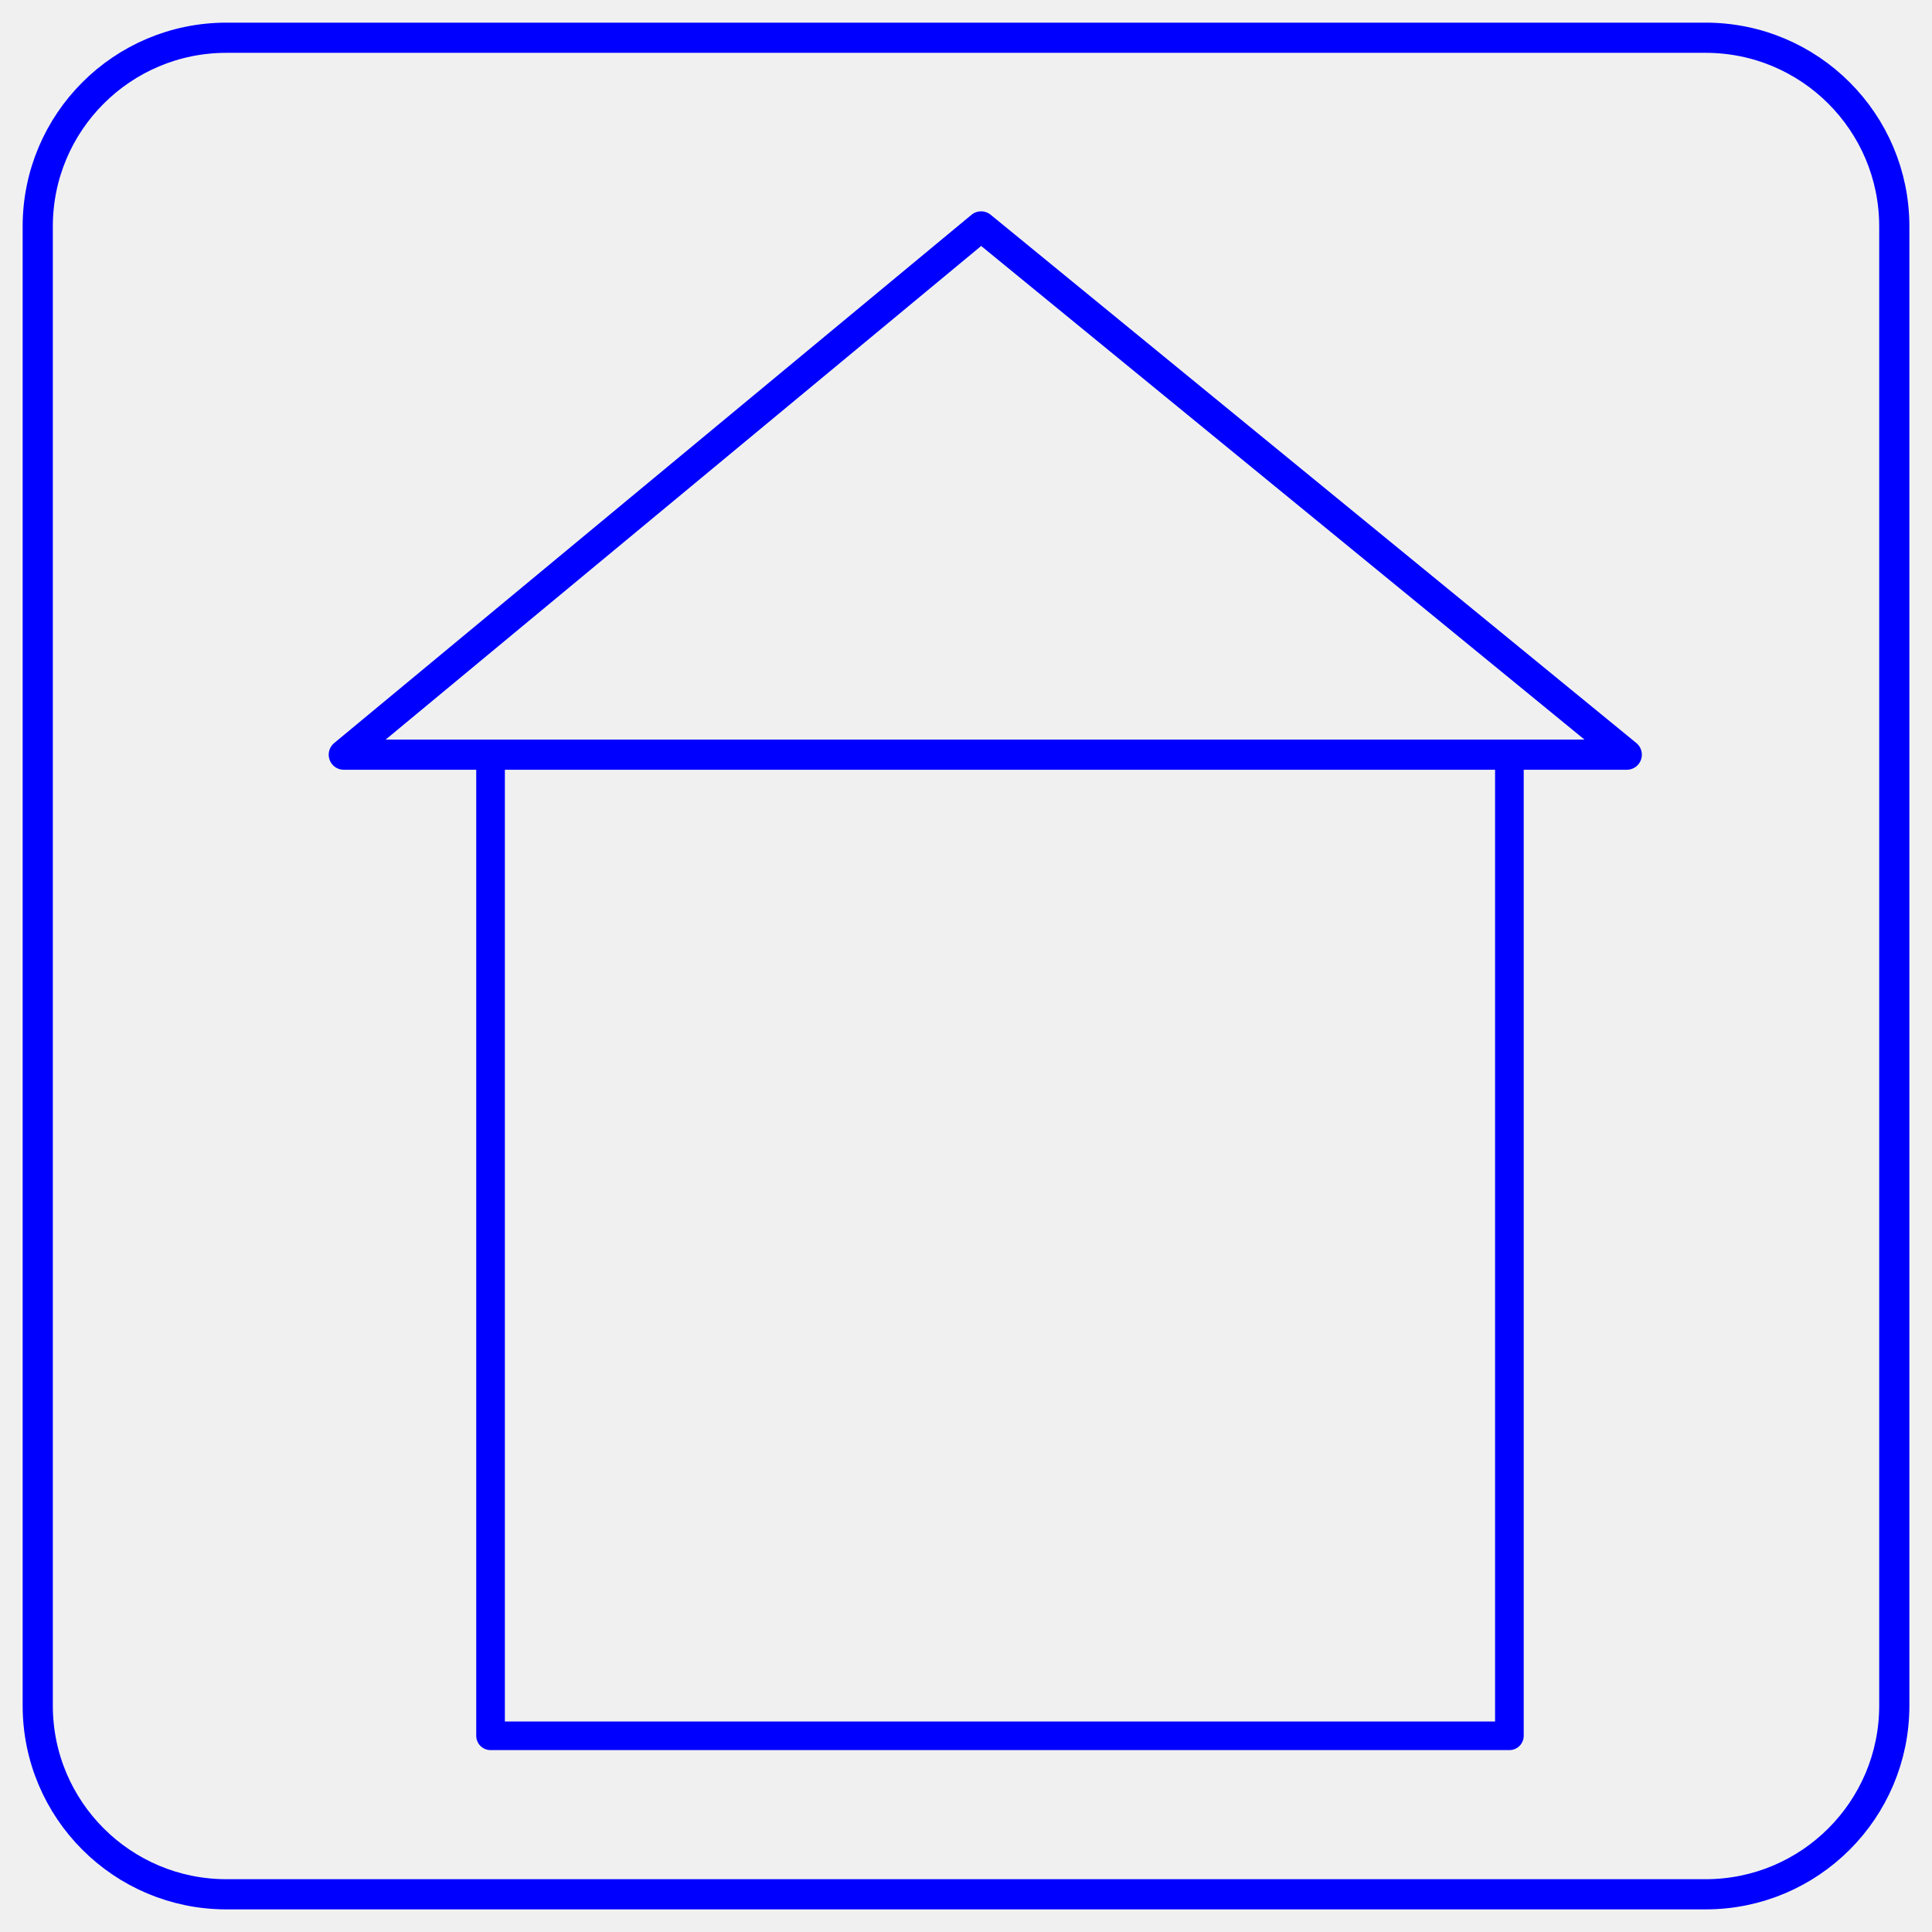
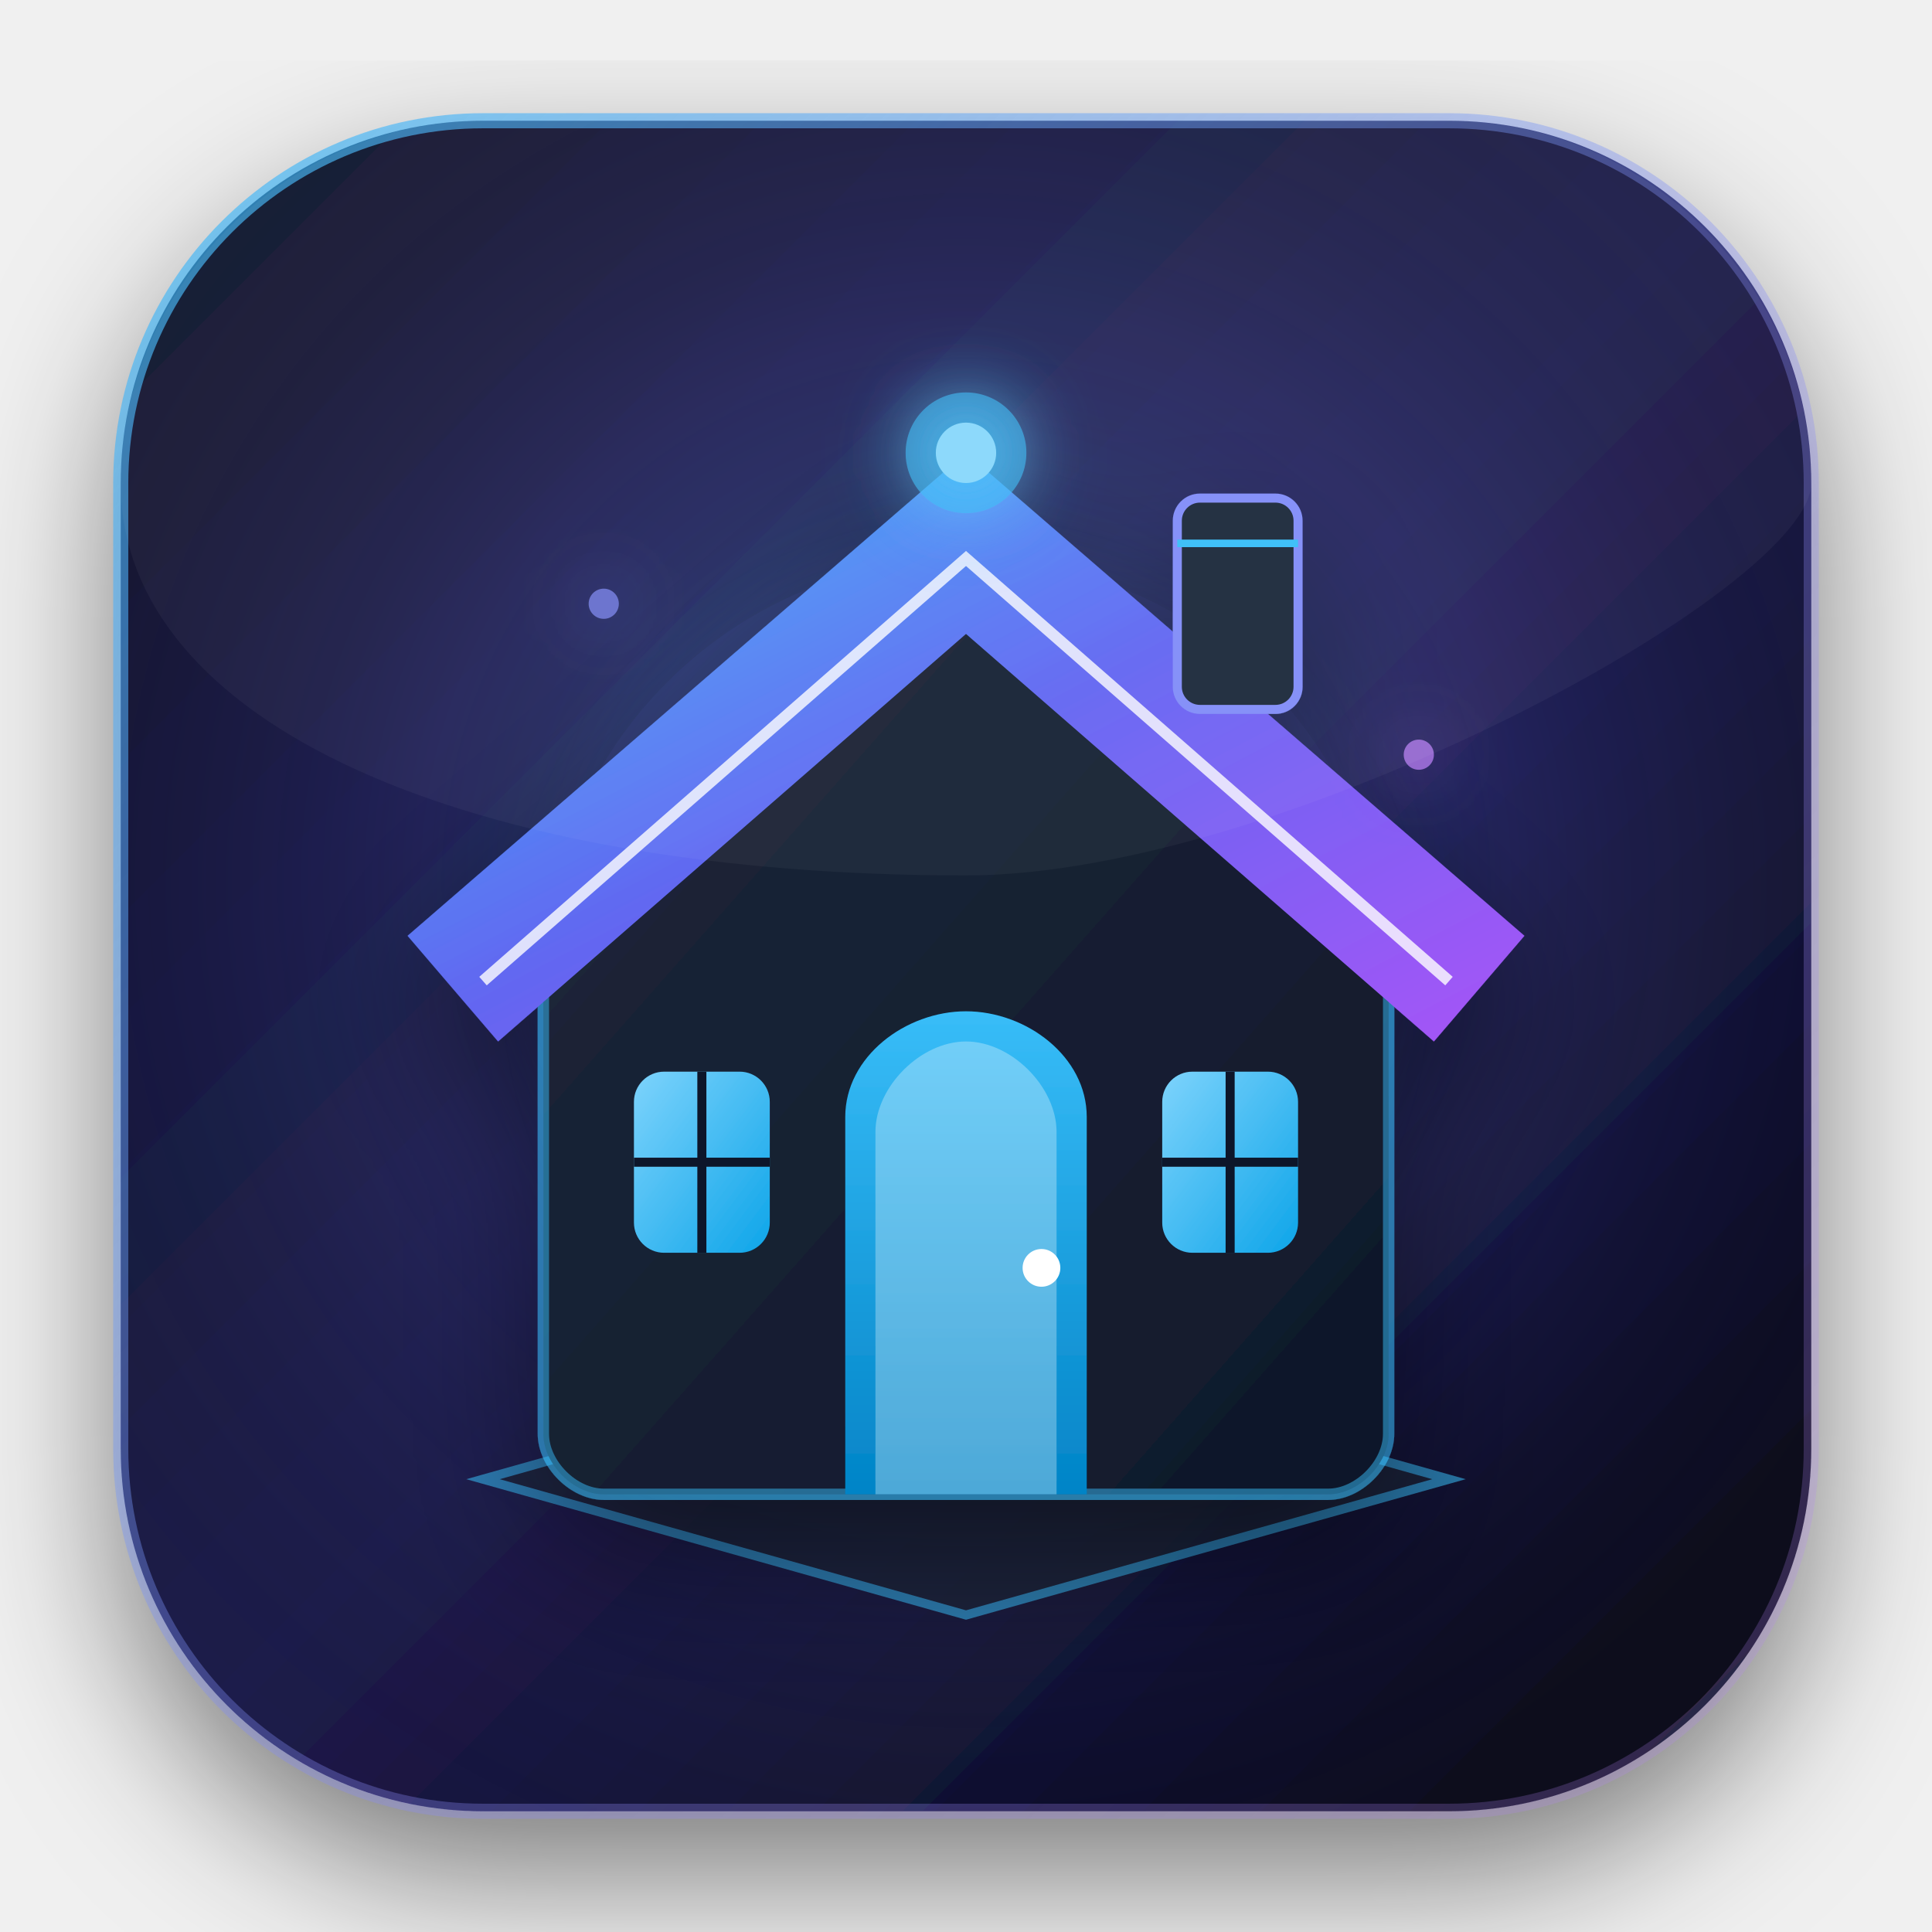
- <svg xmlns="http://www.w3.org/2000/svg" width="256" height="256" viewBox="0 0 67.733 67.733" version="1.1" id="svg8">
-   <defs id="defs2" />
-   <g id="layer1">
-     <rect style="fill:none;fill-rule:evenodd;stroke-width:1.058;fill-opacity:1;stroke:#0000ff;stroke-opacity:1;stroke-miterlimit:4;stroke-dasharray:none" id="rect12" width="65.088" height="65.088" x="1.323" y="1.323" ry="6.615" />
-     <path style="fill:none;stroke:#0000ff;stroke-width:1.058;stroke-linecap:round;stroke-linejoin:round;stroke-opacity:1;font-variation-settings:normal;opacity:1;vector-effect:none;fill-opacity:1;stroke-miterlimit:4;stroke-dasharray:none;stroke-dashoffset:0;stop-color:#000000;stop-opacity:1" d="M 12.053,26.458 34.396,7.938 57.032,26.458 H 12.053 v 0" id="path837" />
-     <rect style="fill:none;fill-opacity:1;stroke:#0000ff;stroke-width:1.004;stroke-linejoin:round;stroke-miterlimit:4;stroke-dasharray:none;stroke-opacity:1" id="rect839" width="35.719" height="34.396" x="17.198" y="26.458" />
+ <svg xmlns="http://www.w3.org/2000/svg" viewBox="0 0 256 256" width="256" height="256">
+   <defs>
+     <linearGradient id="bgHome" x1="0%" y1="0%" x2="100%" y2="100%">
+       <stop offset="0%" stop-color="#0f172a" />
+       <stop offset="50%" stop-color="#1e1b4b" />
+       <stop offset="100%" stop-color="#030712" />
+     </linearGradient>
+     <radialGradient id="glowHome" cx="50%" cy="45%" r="65%">
+       <stop offset="0%" stop-color="#38bdf8" stop-opacity="0.35" />
+       <stop offset="50%" stop-color="#6366f1" stop-opacity="0.15" />
+       <stop offset="100%" stop-color="#000000" stop-opacity="0" />
+     </radialGradient>
+     <linearGradient id="borderHome" x1="0%" y1="0%" x2="100%" y2="100%">
+       <stop offset="0%" stop-color="#38bdf8" stop-opacity="0.7" />
+       <stop offset="50%" stop-color="#818cf8" stop-opacity="0.35" />
+       <stop offset="100%" stop-color="#c084fc" stop-opacity="0.2" />
+     </linearGradient>
+     <linearGradient id="roofGrad" x1="0%" y1="0%" x2="100%" y2="100%">
+       <stop offset="0%" stop-color="#38bdf8" />
+       <stop offset="50%" stop-color="#6366f1" />
+       <stop offset="100%" stop-color="#a855f7" />
+     </linearGradient>
+     <linearGradient id="wallGrad" x1="0%" y1="0%" x2="100%" y2="100%">
+       <stop offset="0%" stop-color="#1e293b" />
+       <stop offset="100%" stop-color="#0f172a" />
+     </linearGradient>
+     <linearGradient id="doorGrad" x1="0%" y1="0%" x2="0%" y2="100%">
+       <stop offset="0%" stop-color="#38bdf8" />
+       <stop offset="100%" stop-color="#0284c7" />
+     </linearGradient>
+     <linearGradient id="windowGrad" x1="0%" y1="0%" x2="100%" y2="100%">
+       <stop offset="0%" stop-color="#7dd3fc" />
+       <stop offset="100%" stop-color="#0ea5e9" />
+     </linearGradient>
+     <filter id="shadowHome" x="-20%" y="-20%" width="140%" height="140%">
+       <feDropShadow dx="0" dy="8" stdDeviation="10" flood-color="#000000" flood-opacity="0.5" />
+     </filter>
+     <filter id="glowFilterHome" x="-30%" y="-30%" width="160%" height="160%">
+       <feGaussianBlur stdDeviation="5" result="blur" />
+       <feComposite in="SourceGraphic" in2="blur" operator="over" />
+     </filter>
+   </defs>
+   <rect x="16" y="16" width="224" height="224" rx="48" fill="url(#bgHome)" filter="url(#shadowHome)" />
+   <rect x="16" y="16" width="224" height="224" rx="48" fill="url(#glowHome)" />
+   <rect x="16" y="16" width="224" height="224" rx="48" fill="none" stroke="url(#borderHome)" stroke-width="2" />
+   <circle cx="128" cy="130" r="56" fill="#6366f1" opacity="0.12" filter="url(#glowFilterHome)" />
+   <path d="M 64 196 L 128 214 L 192 196 L 128 178 Z" fill="#1e293b" opacity="0.6" stroke="#38bdf8" stroke-width="1.2" />
+   <g filter="url(#shadowHome)">
+     <path d="M 72 120 L 128 72 L 184 120 L 184 190 C 184 194 180 198 176 198 L 80 198 C 76 198 72 194 72 190 Z" fill="url(#wallGrad)" stroke="#38bdf8" stroke-width="1.5" stroke-opacity="0.5" />
+     <path d="M 54 124 L 128 60 L 202 124 L 190 138 L 128 84 L 66 138 Z" fill="url(#roofGrad)" />
+     <path d="M 64 130 L 128 74 L 192 130" fill="none" stroke="#ffffff" stroke-width="1.5" opacity="0.8" />
+     <rect x="156" y="66" width="16" height="28" rx="3" fill="#1e293b" stroke="#818cf8" stroke-width="1.2" />
+     <line x1="156" y1="72" x2="172" y2="72" stroke="#38bdf8" stroke-width="1" />
+     <path d="M 112 198 L 112 148 C 112 140 120 134 128 134 C 136 134 144 140 144 148 L 144 198 Z" fill="url(#doorGrad)" />
+     <circle cx="138" cy="168" r="2.5" fill="#ffffff" />
+     <path d="M 116 198 L 116 150 C 116 144 122 138 128 138 C 134 138 140 144 140 150 L 140 198 Z" fill="#ffffff" opacity="0.3" />
+     <rect x="84" y="142" width="18" height="24" rx="4" fill="url(#windowGrad)" />
+     <line x1="93" y1="142" x2="93" y2="166" stroke="#0f172a" stroke-width="1.2" />
+     <line x1="84" y1="154" x2="102" y2="154" stroke="#0f172a" stroke-width="1.2" />
+     <rect x="154" y="142" width="18" height="24" rx="4" fill="url(#windowGrad)" />
+     <line x1="163" y1="142" x2="163" y2="166" stroke="#0f172a" stroke-width="1.2" />
+     <line x1="154" y1="154" x2="172" y2="154" stroke="#0f172a" stroke-width="1.2" />
  </g>
+   <g filter="url(#glowFilterHome)">
+     <circle cx="128" cy="60" r="4" fill="#ffffff" />
+     <circle cx="128" cy="60" r="8" fill="#38bdf8" opacity="0.6" />
+     <circle cx="80" cy="80" r="2" fill="#818cf8" opacity="0.7" />
+     <circle cx="188" cy="100" r="2" fill="#c084fc" opacity="0.7" />
+   </g>
+   <path d="M 16 64 C 16 38 38 16 64 16 L 192 16 C 218 16 240 38 240 64 C 240 78 170 116 128 116 C 62 116 16 96 16 64 Z" fill="#ffffff" opacity="0.04" />
</svg>
